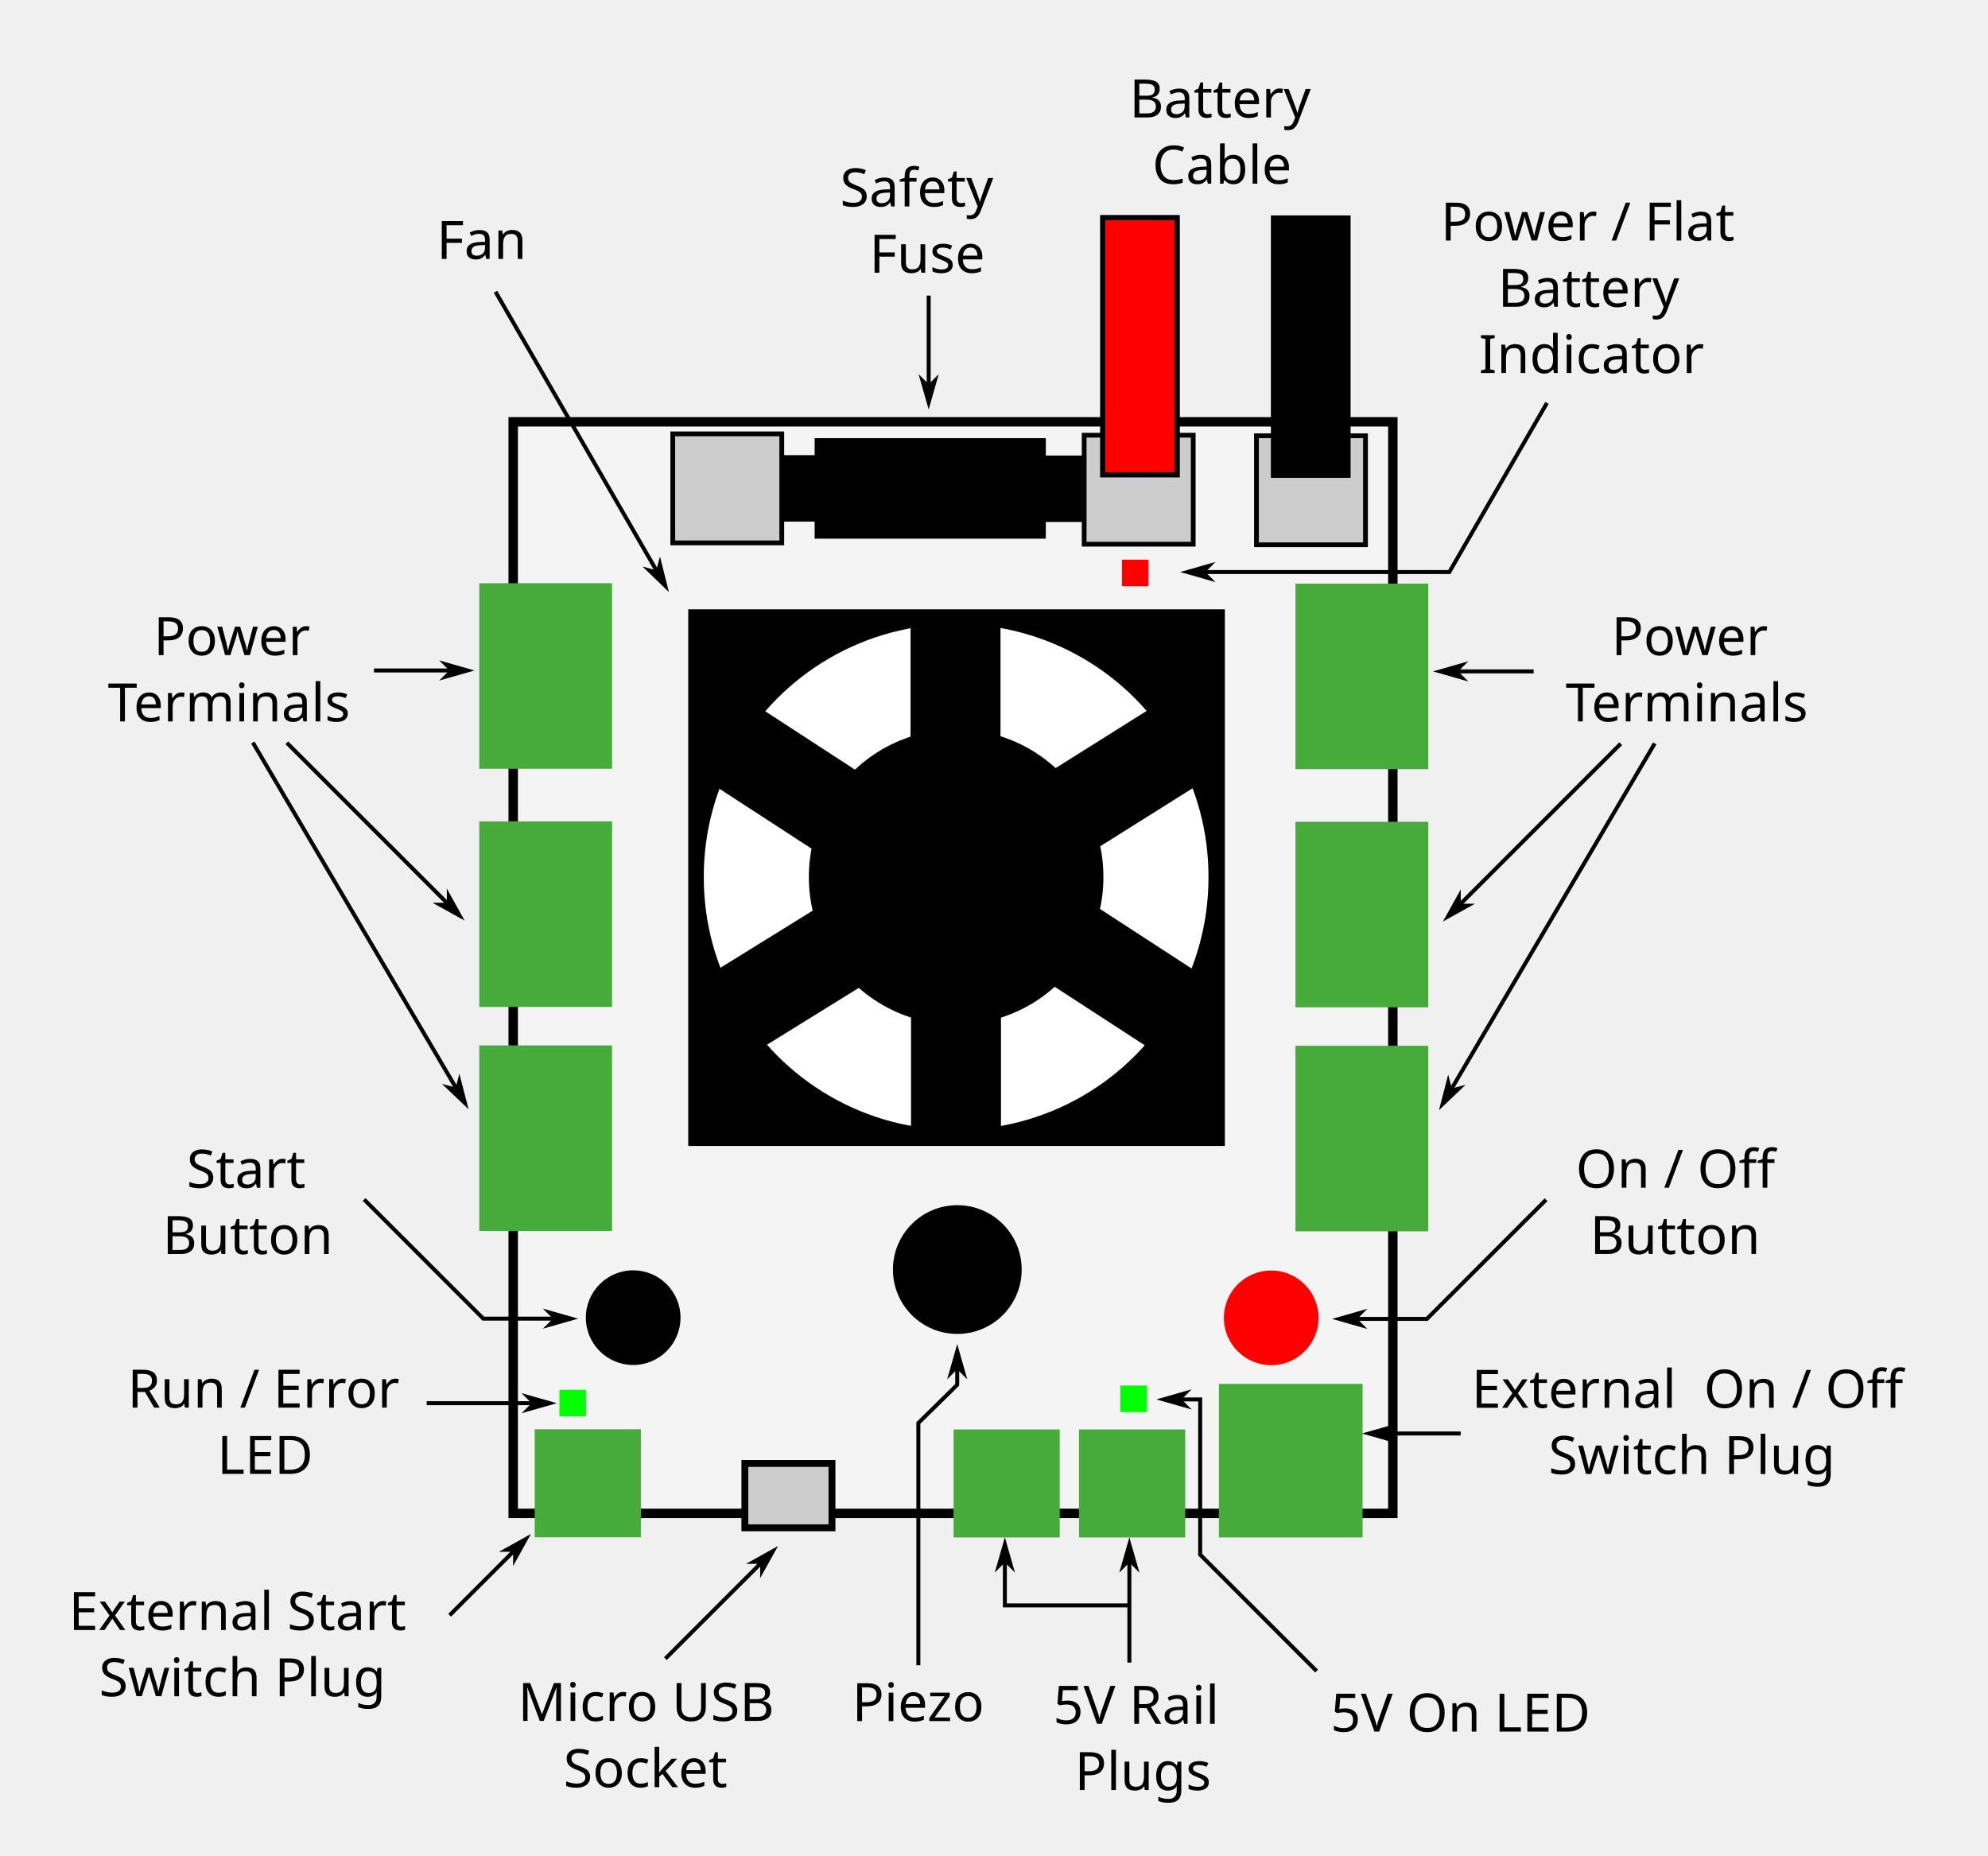
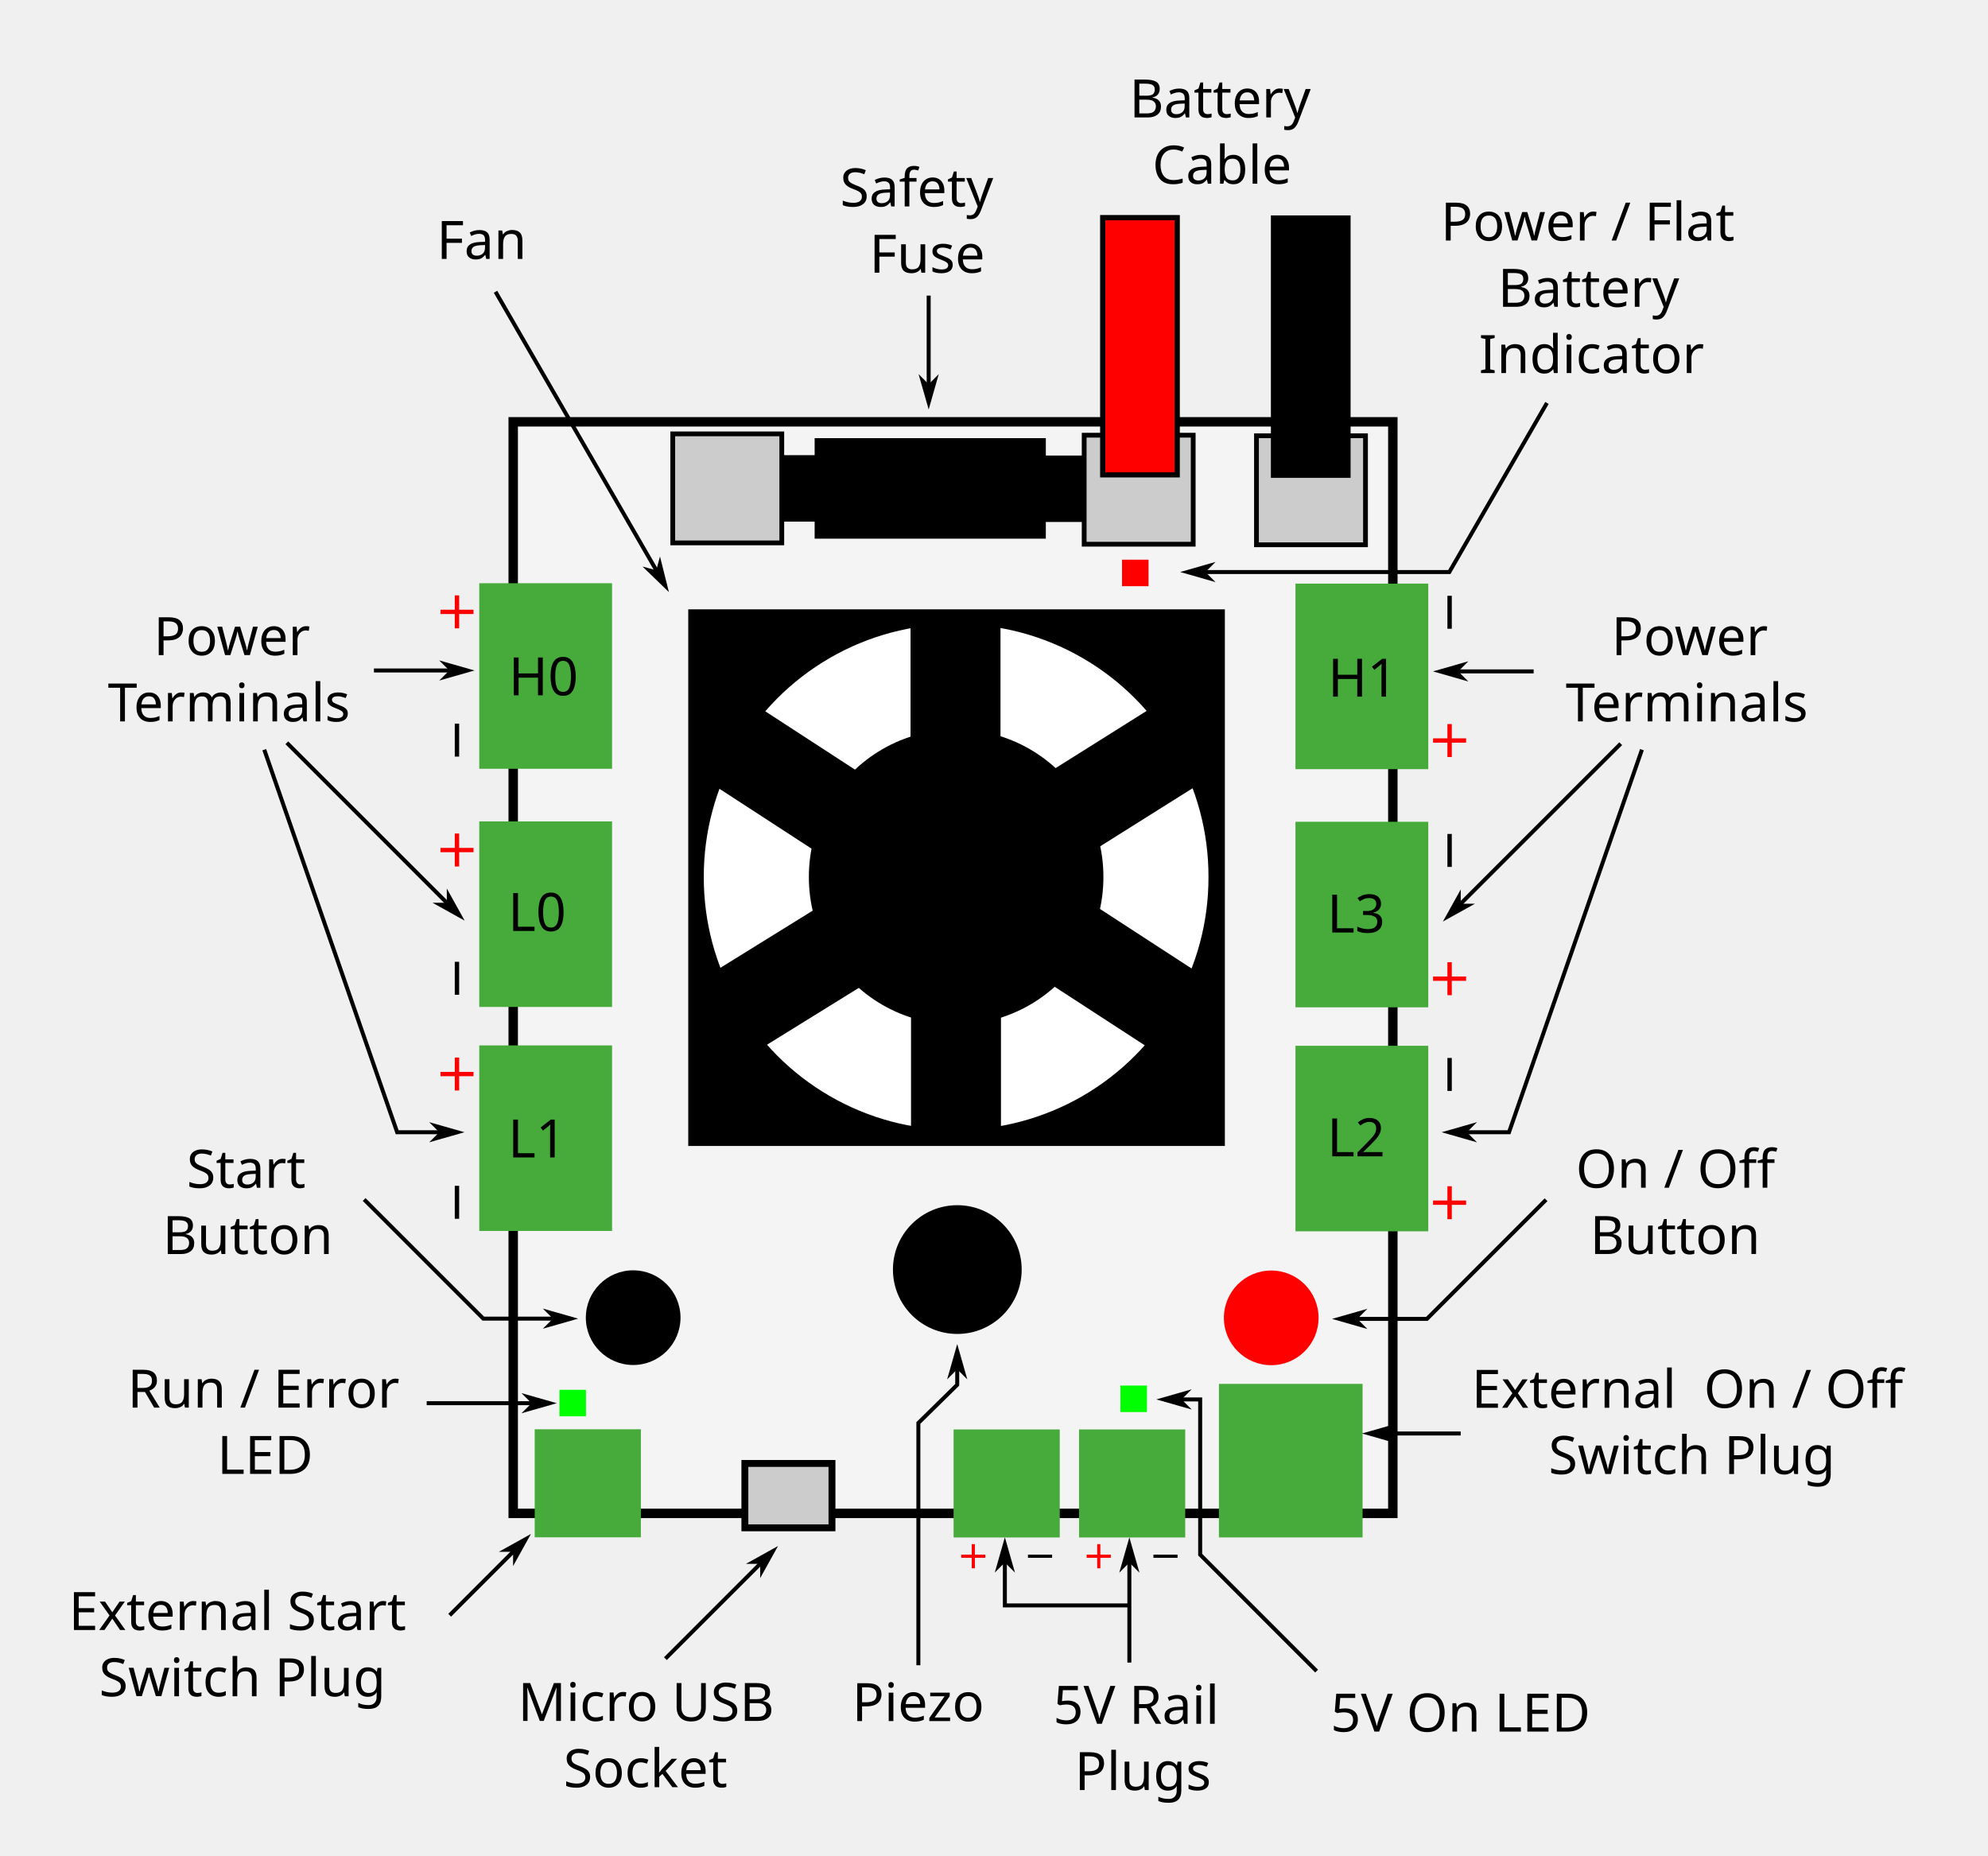
<svg xmlns="http://www.w3.org/2000/svg" version="1.2" width="1500" height="1400" id="svg2">
  <defs id="defs4">
    <marker refX="0" refY="0" orient="auto" id="Arrow1Mstart" style="overflow:visible">
      <path d="M 0,0 5,-5 -12.5,0 5,5 0,0 z" transform="matrix(0.4,0,0,0.4,4,0)" id="path4410" style="fill-rule:evenodd;stroke:#000000;stroke-width:1pt" />
    </marker>
    <marker refX="0" refY="0" orient="auto" id="Arrow1Mend" style="overflow:visible">
      <path d="M 0,0 5,-5 -12.5,0 5,5 0,0 z" transform="matrix(-0.4,0,0,-0.4,-4,0)" id="path4413" style="fill-rule:evenodd;stroke:#000000;stroke-width:1pt" />
    </marker>
    <marker refX="0" refY="0" orient="auto" id="Arrow1Send" style="overflow:visible">
      <path d="M 0,0 5,-5 -12.5,0 5,5 0,0 z" transform="matrix(-0.2,0,0,-0.2,-1.2,0)" id="path4419" style="fill-rule:evenodd;stroke:#000000;stroke-width:1pt" />
    </marker>
    <marker refX="0" refY="0" orient="auto" id="Arrow2Lend" style="overflow:visible">
      <path d="M 8.719,4.034 -2.207,0.016 8.719,-4.002 c -1.745,2.372 -1.735,5.617 -6e-7,8.035 z" transform="matrix(-1.1,0,0,-1.1,-1.1,0)" id="path4425" style="fill-rule:evenodd;stroke-width:0.625;stroke-linejoin:round" />
    </marker>
    <linearGradient id="linearGradient3759">
      <stop id="stop3761" style="stop-color:#00d2ff;stop-opacity:1" offset="0" />
    </linearGradient>
    <marker refX="0" refY="0" orient="auto" id="Arrow1Mend-8" style="overflow:visible">
      <path d="M 0,0 5,-5 -12.5,0 5,5 0,0 z" transform="matrix(-0.4,0,0,-0.4,-4,0)" id="path4413-6" style="fill-rule:evenodd;stroke:#000000;stroke-width:1pt" />
    </marker>
    <marker refX="0" refY="0" orient="auto" id="Arrow1Mend-4" style="overflow:visible">
      <path d="M 0,0 5,-5 -12.5,0 5,5 0,0 z" transform="matrix(-0.4,0,0,-0.4,-4,0)" id="path4413-9" style="fill-rule:evenodd;stroke:#000000;stroke-width:1pt" />
    </marker>
    <marker refX="0" refY="0" orient="auto" id="Arrow1Mend-4-3" style="overflow:visible">
      <path d="M 0,0 5,-5 -12.5,0 5,5 0,0 z" transform="matrix(-0.4,0,0,-0.4,-4,0)" id="path4413-9-3" style="fill-rule:evenodd;stroke:#000000;stroke-width:1pt" />
    </marker>
    <marker refX="0" refY="0" orient="auto" id="marker8810" style="overflow:visible">
      <path d="M 0,0 5,-5 -12.5,0 5,5 0,0 z" transform="matrix(-0.4,0,0,-0.4,-4,0)" id="path8812" style="fill-rule:evenodd;stroke:#000000;stroke-width:1pt" />
    </marker>
    <marker refX="0" refY="0" orient="auto" id="marker8814" style="overflow:visible">
      <path d="M 0,0 5,-5 -12.5,0 5,5 0,0 z" transform="matrix(-0.4,0,0,-0.4,-4,0)" id="path8816" style="fill-rule:evenodd;stroke:#000000;stroke-width:1pt" />
    </marker>
    <marker refX="0" refY="0" orient="auto" id="marker8814-8" style="overflow:visible">
      <path d="M 0,0 5,-5 -12.5,0 5,5 0,0 z" transform="matrix(-0.4,0,0,-0.4,-4,0)" id="path8816-7" style="fill-rule:evenodd;stroke:#000000;stroke-width:1pt" />
+     </marker>
+     <marker refX="0" refY="0" orient="auto" id="marker8814-9" style="overflow:visible">
+       <path d="M 0,0 5,-5 -12.5,0 5,5 0,0 z" transform="matrix(-0.4,0,0,-0.4,-4,0)" id="path8816-4" style="fill-rule:evenodd;stroke:#000000;stroke-width:1pt" />
+     </marker>
+     <marker refX="0" refY="0" orient="auto" id="marker8814-85" style="overflow:visible">
+       <path d="M 0,0 5,-5 -12.5,0 5,5 0,0 z" transform="matrix(-0.4,0,0,-0.4,-4,0)" id="path8816-3" style="fill-rule:evenodd;stroke:#000000;stroke-width:1pt" />
    </marker>
  </defs>
  <g transform="translate(0,347.6396)" id="layer1">
    <rect width="663.709" height="823.609" x="387.226" y="-29.378" id="rect2989" style="fill:#f4f4f4;fill-opacity:1;stroke:#000000;stroke-width:7.116;stroke-linecap:round;stroke-linejoin:miter;stroke-miterlimit:4;stroke-opacity:1;stroke-dasharray:none;stroke-dashoffset:0" />
    <rect width="100.203" height="140" x="361.619" y="92.426" id="rect3765" style="fill:#46ab3b;fill-opacity:1;stroke:none" />
    <rect width="100.203" height="140" x="361.619" y="272.127" id="rect3765-2" style="fill:#46ab3b;fill-opacity:1;stroke:none" />
    <rect width="100.203" height="140" x="361.619" y="441.147" id="rect3765-2-8" style="fill:#46ab3b;fill-opacity:1;stroke:none" />
    <rect width="80.106" height="81.513" x="403.457" y="730.782" id="rect3765-2-8-5" style="fill:#46ab3b;fill-opacity:1;stroke:none" />
    <rect width="100.203" height="140" x="977.463" y="92.706" id="rect3765-4" style="fill:#46ab3b;fill-opacity:1;stroke:none" />
    <rect width="100.203" height="140" x="977.463" y="272.407" id="rect3765-2-9" style="fill:#46ab3b;fill-opacity:1;stroke:none" />
    <rect width="100.203" height="140" x="977.463" y="441.426" id="rect3765-2-8-2" style="fill:#46ab3b;fill-opacity:1;stroke:none" />
    <rect width="80.106" height="81.513" x="719.511" y="730.914" id="rect3765-2-8-5-3" style="fill:#46ab3b;fill-opacity:1;stroke:none" />
    <rect width="80.106" height="81.513" x="814.171" y="730.914" id="rect3765-2-8-5-3-0" style="fill:#46ab3b;fill-opacity:1;stroke:none" />
    <rect width="108.39" height="115.858" x="919.714" y="696.537" id="rect3765-2-8-5-3-0-4" style="fill:#46ab3b;fill-opacity:1;stroke:none" />
    <path d="m 312.857,788.36 a 42.857,42.857 0 1 1 -85.714,0 42.857,42.857 0 1 1 85.714,0 z" transform="matrix(0.8333333,0,0,0.8333333,252.7448,-10.39751)" id="path4026" style="fill:#000000;fill-opacity:1;stroke:none" />
    <path d="m 312.857,788.36 a 42.857,42.857 0 1 1 -85.714,0 42.857,42.857 0 1 1 85.714,0 z" transform="matrix(1.133333,0,0,1.133333,416.3162,-283.1912)" id="path4026-1" style="fill:#000000;fill-opacity:1;stroke:none" />
    <path d="m 312.857,788.36 a 42.857,42.857 0 1 1 -85.714,0 42.857,42.857 0 1 1 85.714,0 z" transform="matrix(0.8333333,0,0,0.8333333,734.1734,-10.25466)" id="path4026-0" style="fill:#ff0000;fill-opacity:1;stroke:none" />
    <rect width="400" height="400" x="521.745" y="114.569" id="rect4064" style="fill:#000000;fill-opacity:1;stroke:#000000;stroke-width:4.9;stroke-miterlimit:4;stroke-opacity:1;stroke-dasharray:none" />
    <path d="m 485.714,301.217 a 134.286,134.286 0 1 1 -268.571,0 134.286,134.286 0 1 1 268.571,0 z" transform="matrix(1.417872,0,0,1.417342,223.1497,-112.8301)" id="path4070" style="fill:#ffffff;fill-opacity:1;stroke:none" />
    <path d="m 485.714,301.217 a 134.286,134.286 0 1 1 -268.571,0 134.286,134.286 0 1 1 268.571,0 z" transform="matrix(0.8274468,0,0,0.8271371,430.6421,64.94966)" id="path4070-3" style="fill:#000000;fill-opacity:1;stroke:none" />
    <rect width="67.857" height="97.143" x="687.031" y="120.855" id="rect4108" style="fill:#000000;fill-opacity:1;stroke:none" />
    <rect width="67.857" height="97.143" x="687.388" y="412.855" id="rect4108-7" style="fill:#000000;fill-opacity:1;stroke:none" />
    <rect width="67.857" height="97.143" x="88.324" y="579.204" transform="matrix(0.545007,-0.8384315,0.8384315,0.545007,0,0)" id="rect4108-6" style="fill:#000000;fill-opacity:1;stroke:none" />
    <rect width="67.857" height="97.143" x="100.932" y="879.984" transform="matrix(0.545007,-0.8384315,0.8384315,0.545007,0,0)" id="rect4108-6-6" style="fill:#000000;fill-opacity:1;stroke:none" />
    <rect width="67.857" height="97.143" x="-687.994" y="544.762" transform="matrix(-0.532058,-0.8467079,0.8467079,-0.532058,0,0)" id="rect4108-6-7" style="fill:#000000;fill-opacity:1;stroke:none" />
    <rect width="67.857" height="97.143" x="-679.316" y="252.403" transform="matrix(-0.5265134,-0.8501668,0.8501668,-0.5265134,0,0)" id="rect4108-6-7-6" style="fill:#000000;fill-opacity:1;stroke:none" />
    <rect width="65.714" height="48.571" x="562.031" y="756.569" id="rect4209" style="fill:#cccccc;fill-opacity:1;stroke:#000000;stroke-width:5.2;stroke-miterlimit:4;stroke-opacity:1;stroke-dasharray:none" />
    <rect width="82.258" height="82.258" x="948.044" y="-18.846" id="rect4213" style="fill:#cccccc;fill-opacity:1;stroke:#000000;stroke-width:3.599;stroke-miterlimit:4;stroke-opacity:1;stroke-dasharray:none" />
    <rect width="170.877" height="72.306" x="616.449" y="-15.269" id="rect4233" style="fill:#000000;fill-opacity:1;stroke:#000000;stroke-width:3.551;stroke-linecap:round;stroke-linejoin:miter;stroke-miterlimit:4;stroke-opacity:1;stroke-dasharray:none;stroke-dashoffset:0" />
    <rect width="82.258" height="82.258" x="818.044" y="-19.274" id="rect4213-3" style="fill:#cccccc;fill-opacity:1;stroke:#000000;stroke-width:3.599;stroke-miterlimit:4;stroke-opacity:1;stroke-dasharray:none" />
    <rect width="82.258" height="82.258" x="507.616" y="-20.274" id="rect4213-3-8" style="fill:#cccccc;fill-opacity:1;stroke:#000000;stroke-width:3.599;stroke-miterlimit:4;stroke-opacity:1;stroke-dasharray:none" />
    <rect width="45.714" height="47.143" x="592.031" y="-2.717" id="rect4289" style="fill:#000000;fill-opacity:1;stroke:#000000;stroke-width:3;stroke-linecap:round;stroke-linejoin:miter;stroke-miterlimit:4;stroke-opacity:1;stroke-dasharray:none;stroke-dashoffset:0" />
    <rect width="45.714" height="47.143" x="770.602" y="-2.431" id="rect4289-4" style="fill:#000000;fill-opacity:1;stroke:#000000;stroke-width:3;stroke-linecap:round;stroke-linejoin:miter;stroke-miterlimit:4;stroke-opacity:1;stroke-dasharray:none;stroke-dashoffset:0" />
    <rect width="20" height="20" x="845.416" y="697.797" id="rect4328" style="fill:#00ff00;fill-opacity:1;stroke:none" />
    <rect width="20" height="20" x="422.112" y="701" id="rect4328-2" style="fill:#00ff00;fill-opacity:1;stroke:none" />
    <rect width="20" height="20" x="846.609" y="74.654" id="rect4328-2-9" style="fill:#ff0000;fill-opacity:1;stroke:none" />
    <rect width="56.216" height="194.073" x="832.028" y="-183.43" id="rect4378" style="fill:#ff0000;fill-opacity:1;stroke:#000000;stroke-width:3.927;stroke-miterlimit:4;stroke-opacity:1;stroke-dasharray:none" />
    <rect width="56.216" height="194.073" x="960.885" y="-183.145" id="rect4378-1" style="fill:#000000;fill-opacity:1;stroke:#000000;stroke-width:3.927;stroke-miterlimit:4;stroke-opacity:1;stroke-dasharray:none" />
    <flowRoot transform="translate(0,-1066)" id="flowRoot6898" xml:space="preserve" style="font-size:18px;font-style:normal;font-weight:normal;line-height:125%;letter-spacing:0px;word-spacing:0px;fill:#000000;fill-opacity:1;stroke:none;font-family:Sans">
      <flowRegion id="flowRegion6900">
        <rect width="468.571" height="165.714" x="1060" y="61.217" id="rect6902" style="font-size:18px" />
      </flowRegion>
      <flowPara id="flowPara6904" />
    </flowRoot>
    <text x="852.154" y="-259.022" id="text3524" xml:space="preserve" style="font-size:40px;font-style:normal;font-variant:normal;font-weight:normal;font-stretch:normal;text-align:start;line-height:125%;letter-spacing:0px;word-spacing:0px;writing-mode:lr-tb;text-anchor:start;fill:#000000;fill-opacity:1;stroke:none;font-family:Sans;-inkscape-font-specification:Sans">
      <tspan x="852.154" y="-259.022" id="tspan3526">
        <tspan x="852.154" y="-259.022" id="tspan3528" style="font-size:40px;font-style:normal;font-variant:normal;font-weight:normal;font-stretch:normal;text-align:start;line-height:125%;writing-mode:lr-tb;text-anchor:start;font-family:Sans;-inkscape-font-specification:Sans">Battery</tspan>
        <tspan x="1000.279" y="-259.022" dx="0" id="tspan3530" style="font-size:40px;font-style:normal;font-variant:normal;font-weight:normal;font-stretch:normal;text-align:start;line-height:125%;writing-mode:lr-tb;text-anchor:start;font-family:Sans;-inkscape-font-specification:Sans" />
      </tspan>
      <tspan x="869.42" y="-209.022" id="tspan3532">
        <tspan x="869.42" y="-209.022" id="tspan3534" style="font-size:40px;font-style:normal;font-variant:normal;font-weight:normal;font-stretch:normal;text-align:start;line-height:125%;writing-mode:lr-tb;text-anchor:start;font-family:Sans;-inkscape-font-specification:Sans">Cable</tspan>
      </tspan>
    </text>
    <flowRoot transform="translate(0,-1066)" id="flowRoot7136" xml:space="preserve" style="font-size:40px;font-style:normal;font-weight:normal;line-height:125%;letter-spacing:0px;word-spacing:0px;fill:#000000;fill-opacity:1;stroke:none;font-family:Sans">
      <flowRegion id="flowRegion7138">
        <rect width="214.286" height="70" x="1347.143" y="348.36" id="rect7140" style="font-size:40px" />
      </flowRegion>
      <flowPara id="flowPara7142" />
    </flowRoot>
    <text x="1087.089" y="-166.152" id="text3536" xml:space="preserve" style="font-size:40px;font-style:normal;font-variant:normal;font-weight:normal;font-stretch:normal;text-align:start;line-height:125%;letter-spacing:0px;word-spacing:0px;writing-mode:lr-tb;text-anchor:start;fill:#000000;fill-opacity:1;stroke:none;font-family:Sans;-inkscape-font-specification:Sans">
      <tspan x="1087.089" y="-166.152" id="tspan3538">
        <tspan x="1087.089" y="-166.152" id="tspan3540" style="font-size:40px;font-style:normal;font-variant:normal;font-weight:normal;font-stretch:normal;text-align:start;line-height:125%;writing-mode:lr-tb;text-anchor:start;font-family:Sans;-inkscape-font-specification:Sans">Power / Flat </tspan>
      </tspan>
      <tspan x="1130.214" y="-116.152" id="tspan3542">
        <tspan x="1130.214" y="-116.152" id="tspan3544" style="font-size:40px;font-style:normal;font-variant:normal;font-weight:normal;font-stretch:normal;text-align:start;line-height:125%;writing-mode:lr-tb;text-anchor:start;font-family:Sans;-inkscape-font-specification:Sans">Battery</tspan>
        <tspan x="1278.339" y="-116.152" dx="0" id="tspan3546" style="font-size:40px;font-style:normal;font-variant:normal;font-weight:normal;font-stretch:normal;text-align:start;line-height:125%;writing-mode:lr-tb;text-anchor:start;font-family:Sans;-inkscape-font-specification:Sans" />
      </tspan>
      <tspan x="1115.839" y="-66.152" id="tspan3548">
        <tspan x="1115.839" y="-66.152" id="tspan3550" style="font-size:40px;font-style:normal;font-variant:normal;font-weight:normal;font-stretch:normal;text-align:start;line-height:125%;writing-mode:lr-tb;text-anchor:start;font-family:Sans;-inkscape-font-specification:Sans">Indicator</tspan>
      </tspan>
    </text>
    <path d="m 896.422,83.963 197.143,0 73.652,-127.568" id="path7154" style="fill:none;stroke:#000000;stroke-width:3;stroke-linecap:butt;stroke-linejoin:miter;stroke-miterlimit:4;stroke-opacity:1;stroke-dasharray:none;marker-start:url(#Arrow1Mstart)" />
    <path d="m 700.708,-44.608 0,-80" id="path7348" style="fill:none;stroke:#000000;stroke-width:3;stroke-linecap:butt;stroke-linejoin:miter;stroke-miterlimit:4;stroke-opacity:1;stroke-dasharray:none;marker-start:url(#Arrow1Mstart)" />
    <text x="633.855" y="-191.88" id="text3512" xml:space="preserve" style="font-size:40px;font-style:normal;font-variant:normal;font-weight:normal;font-stretch:normal;text-align:start;line-height:125%;letter-spacing:0px;word-spacing:0px;writing-mode:lr-tb;text-anchor:start;fill:#000000;fill-opacity:1;stroke:none;font-family:Sans;-inkscape-font-specification:Sans">
      <tspan x="633.855" y="-191.88" id="tspan3514">
        <tspan x="633.855" y="-191.88" id="tspan3516" style="font-size:40px;font-style:normal;font-variant:normal;font-weight:normal;font-stretch:normal;text-align:start;line-height:125%;writing-mode:lr-tb;text-anchor:start;font-family:Sans;-inkscape-font-specification:Sans">Safety</tspan>
        <tspan x="761.824" y="-191.88" dx="0" id="tspan3518" style="font-size:40px;font-style:normal;font-variant:normal;font-weight:normal;font-stretch:normal;text-align:start;line-height:125%;writing-mode:lr-tb;text-anchor:start;font-family:Sans;-inkscape-font-specification:Sans" />
      </tspan>
      <tspan x="645.613" y="-141.88" id="tspan3520">
        <tspan x="645.613" y="-141.88" id="tspan3522" style="font-size:40px;font-style:normal;font-variant:normal;font-weight:normal;font-stretch:normal;text-align:start;line-height:125%;writing-mode:lr-tb;text-anchor:start;font-family:Sans;-inkscape-font-specification:Sans"> Fuse</tspan>
      </tspan>
    </text>
    <text x="329.472" y="-152.266" id="text3410" xml:space="preserve" style="font-size:40px;font-style:normal;font-weight:normal;line-height:125%;letter-spacing:0px;word-spacing:0px;fill:#000000;fill-opacity:1;stroke:none;font-family:Sans">
      <tspan x="329.472" y="-152.266" id="tspan3412">
        <tspan x="329.472" y="-152.266" id="tspan3414">Fan</tspan>
      </tspan>
    </text>
    <path d="M 373.878,-127.498 501.756,93.994" id="path7560" style="fill:none;stroke:#000000;stroke-width:3;stroke-linecap:butt;stroke-linejoin:miter;stroke-miterlimit:4;stroke-opacity:1;stroke-dasharray:none;marker-end:url(#Arrow1Mend-4)" />
    <flowRoot transform="translate(0,-1066)" id="flowRoot7946" xml:space="preserve" style="font-size:40px;font-style:normal;font-weight:normal;line-height:125%;letter-spacing:0px;word-spacing:0px;fill:#000000;fill-opacity:1;stroke:none;font-family:Sans">
      <flowRegion id="flowRegion7948">
        <rect width="36.365" height="34.345" x="335.371" y="494.035" id="rect7950" style="font-size:40px" />
      </flowRegion>
      <flowPara id="flowPara7952">H0</flowPara>
    </flowRoot>
-     <flowRoot transform="translate(191.8884,-96.29386)" id="flowRoot7954" xml:space="preserve" style="font-size:40px;font-style:normal;font-weight:normal;line-height:125%;letter-spacing:0px;word-spacing:0px;fill:#000000;fill-opacity:1;stroke:none;font-family:Sans">
-       <flowRegion id="flowRegion7956">
-         <rect width="371.736" height="230.315" x="191.929" y="233.415" id="rect7958" style="font-size:40px" />
-       </flowRegion>
-       <flowPara id="flowPara7960">H0</flowPara>
-     </flowRoot>
-     <flowRoot transform="translate(810.04,-95.28949)" id="flowRoot7954-6" xml:space="preserve" style="font-size:40px;font-style:normal;font-weight:normal;line-height:125%;letter-spacing:0px;word-spacing:0px;fill:#000000;fill-opacity:1;stroke:none;font-family:Sans">
-       <flowRegion id="flowRegion7956-5">
-         <rect width="371.736" height="230.315" x="191.929" y="233.415" id="rect7958-9" style="font-size:40px" />
-       </flowRegion>
-       <flowPara id="flowPara7960-7">H1</flowPara>
-     </flowRoot>
-     <flowRoot transform="translate(191.4158,81.53322)" id="flowRoot7954-8" xml:space="preserve" style="font-size:40px;font-style:normal;font-weight:normal;line-height:125%;letter-spacing:0px;word-spacing:0px;fill:#000000;fill-opacity:1;stroke:none;font-family:Sans">
-       <flowRegion id="flowRegion7956-3">
-         <rect width="371.736" height="230.315" x="191.929" y="233.415" id="rect7958-0" style="font-size:40px" />
-       </flowRegion>
-       <flowPara id="flowPara7960-2">L0</flowPara>
-     </flowRoot>
-     <flowRoot transform="translate(191.4158,252.3904)" id="flowRoot7954-8-2" xml:space="preserve" style="font-size:40px;font-style:normal;font-weight:normal;line-height:125%;letter-spacing:0px;word-spacing:0px;fill:#000000;fill-opacity:1;stroke:none;font-family:Sans">
-       <flowRegion id="flowRegion7956-3-6">
-         <rect width="371.736" height="230.315" x="191.929" y="233.415" id="rect7958-0-0" style="font-size:40px" />
-       </flowRegion>
-       <flowPara id="flowPara7960-2-0">L1</flowPara>
-     </flowRoot>
-     <flowRoot transform="translate(809.4158,82.69561)" id="flowRoot7954-6-2" xml:space="preserve" style="font-size:40px;font-style:normal;font-weight:normal;line-height:125%;letter-spacing:0px;word-spacing:0px;fill:#000000;fill-opacity:1;stroke:none;font-family:Sans">
-       <flowRegion id="flowRegion7956-5-7">
-         <rect width="371.736" height="230.315" x="191.929" y="233.415" id="rect7958-9-6" style="font-size:40px" />
-       </flowRegion>
-       <flowPara id="flowPara7960-7-7">L3</flowPara>
-     </flowRoot>
-     <flowRoot transform="translate(809.4158,251.5528)" id="flowRoot7954-6-2-7" xml:space="preserve" style="font-size:40px;font-style:normal;font-weight:normal;line-height:125%;letter-spacing:0px;word-spacing:0px;fill:#000000;fill-opacity:1;stroke:none;font-family:Sans">
-       <flowRegion id="flowRegion7956-5-7-0">
-         <rect width="371.736" height="230.315" x="191.929" y="233.415" id="rect7958-9-6-0" style="font-size:40px" />
-       </flowRegion>
-       <flowPara id="flowPara7960-7-7-6">L2</flowPara>
-     </flowRoot>
+     <text x="383.826" y="176.982" id="text3255" xml:space="preserve" style="font-size:40px;font-style:normal;font-weight:normal;line-height:125%;letter-spacing:0px;word-spacing:0px;fill:#000000;fill-opacity:1;stroke:none;font-family:Sans">
+       <tspan x="383.826" y="176.982" id="tspan3257">
+         <tspan x="383.826" y="176.982" id="tspan3259">H0</tspan>
+       </tspan>
+     </text>
+     <text x="1001.977" y="177.987" id="text3249" xml:space="preserve" style="font-size:40px;font-style:normal;font-weight:normal;line-height:125%;letter-spacing:0px;word-spacing:0px;fill:#000000;fill-opacity:1;stroke:none;font-family:Sans">
+       <tspan x="1001.977" y="177.987" id="tspan3251">
+         <tspan x="1001.977" y="177.987" id="tspan3253">H1</tspan>
+       </tspan>
+     </text>
+     <text x="383.353" y="354.809" id="text3243" xml:space="preserve" style="font-size:40px;font-style:normal;font-weight:normal;line-height:125%;letter-spacing:0px;word-spacing:0px;fill:#000000;fill-opacity:1;stroke:none;font-family:Sans">
+       <tspan x="383.353" y="354.809" id="tspan3245">
+         <tspan x="383.353" y="354.809" id="tspan3247">L0</tspan>
+       </tspan>
+     </text>
+     <text x="383.353" y="525.667" id="text3237" xml:space="preserve" style="font-size:40px;font-style:normal;font-weight:normal;line-height:125%;letter-spacing:0px;word-spacing:0px;fill:#000000;fill-opacity:1;stroke:none;font-family:Sans">
+       <tspan x="383.353" y="525.667" id="tspan3239">
+         <tspan x="383.353" y="525.667" id="tspan3241">L1</tspan>
+       </tspan>
+     </text>
+     <text x="1001.353" y="355.972" id="text3231" xml:space="preserve" style="font-size:40px;font-style:normal;font-weight:normal;line-height:125%;letter-spacing:0px;word-spacing:0px;fill:#000000;fill-opacity:1;stroke:none;font-family:Sans">
+       <tspan x="1001.353" y="355.972" id="tspan3233">
+         <tspan x="1001.353" y="355.972" id="tspan3235">L3</tspan>
+       </tspan>
+     </text>
+     <text x="1001.353" y="524.829" id="text3225" xml:space="preserve" style="font-size:40px;font-style:normal;font-weight:normal;line-height:125%;letter-spacing:0px;word-spacing:0px;fill:#000000;fill-opacity:1;stroke:none;font-family:Sans">
+       <tspan x="1001.353" y="524.829" id="tspan3227">
+         <tspan x="1001.353" y="524.829" id="tspan3229">L2</tspan>
+       </tspan>
+     </text>
    <text x="115.912" y="146.678" id="text3500" xml:space="preserve" style="font-size:40px;font-style:normal;font-variant:normal;font-weight:normal;font-stretch:normal;text-align:start;line-height:125%;letter-spacing:0px;word-spacing:0px;writing-mode:lr-tb;text-anchor:start;fill:#000000;fill-opacity:1;stroke:none;font-family:Sans;-inkscape-font-specification:Sans">
      <tspan x="115.912" y="146.678" id="tspan3502">
        <tspan x="115.912" y="146.678" id="tspan3504" style="font-size:40px;font-style:normal;font-variant:normal;font-weight:normal;font-stretch:normal;text-align:start;line-height:125%;writing-mode:lr-tb;text-anchor:start;font-family:Sans;-inkscape-font-specification:Sans">Power</tspan>
        <tspan x="236.928" y="146.678" dx="0" id="tspan3506" style="font-size:40px;font-style:normal;font-variant:normal;font-weight:normal;font-stretch:normal;text-align:start;line-height:125%;writing-mode:lr-tb;text-anchor:start;font-family:Sans;-inkscape-font-specification:Sans" />
      </tspan>
      <tspan x="81.342" y="196.678" id="tspan3508">
        <tspan x="81.342" y="196.678" id="tspan3510" style="font-size:40px;font-style:normal;font-variant:normal;font-weight:normal;font-stretch:normal;text-align:start;line-height:125%;writing-mode:lr-tb;text-anchor:start;font-family:Sans;-inkscape-font-specification:Sans">Terminals</tspan>
      </tspan>
    </text>
    <text x="1215.889" y="146.682" id="text3567" xml:space="preserve" style="font-size:40px;font-style:normal;font-variant:normal;font-weight:normal;font-stretch:normal;text-align:start;line-height:125%;letter-spacing:0px;word-spacing:0px;writing-mode:lr-tb;text-anchor:start;fill:#000000;fill-opacity:1;stroke:none;font-family:Sans;-inkscape-font-specification:Sans">
      <tspan x="1215.889" y="146.682" id="tspan3569">
        <tspan x="1215.889" y="146.682" id="tspan3571" style="font-size:40px;font-style:normal;font-variant:normal;font-weight:normal;font-stretch:normal;text-align:start;line-height:125%;writing-mode:lr-tb;text-anchor:start;font-family:Sans;-inkscape-font-specification:Sans">Power</tspan>
        <tspan x="1336.904" y="146.682" dx="0" id="tspan3573" style="font-size:40px;font-style:normal;font-variant:normal;font-weight:normal;font-stretch:normal;text-align:start;line-height:125%;writing-mode:lr-tb;text-anchor:start;font-family:Sans;-inkscape-font-specification:Sans" />
      </tspan>
      <tspan x="1181.318" y="196.682" id="tspan3575">
        <tspan x="1181.318" y="196.682" id="tspan3577" style="font-size:40px;font-style:normal;font-variant:normal;font-weight:normal;font-stretch:normal;text-align:start;line-height:125%;writing-mode:lr-tb;text-anchor:start;font-family:Sans;-inkscape-font-specification:Sans">Terminals</tspan>
      </tspan>
    </text>
    <path d="m 282.136,158.249 70,0" id="path8168" style="fill:none;stroke:#000000;stroke-width:3;stroke-linecap:butt;stroke-linejoin:miter;stroke-miterlimit:4;stroke-opacity:1;stroke-dasharray:none;marker-end:url(#Arrow1Mend-4)" />
    <path d="m 216.422,212.82 130,130" id="path8362" style="fill:none;stroke:#000000;stroke-width:3;stroke-linecap:butt;stroke-linejoin:miter;stroke-miterlimit:4;stroke-opacity:1;stroke-dasharray:none;marker-end:url(#Arrow1Mend-4)" />
-     <path d="M 190.762,212.589 350.556,484.221" id="path8558" style="fill:none;stroke:#000000;stroke-width:3;stroke-linecap:butt;stroke-linejoin:miter;stroke-miterlimit:4;stroke-opacity:1;stroke-dasharray:none;marker-end:url(#Arrow1Mend-4)" />
    <path d="m 1157.169,158.941 -70,0" id="path8168-0" style="fill:none;stroke:#000000;stroke-width:3;stroke-linecap:butt;stroke-linejoin:miter;stroke-miterlimit:4;stroke-opacity:1;stroke-dasharray:none;marker-end:url(#Arrow1Mend-4)" />
    <path d="m 1222.883,213.513 -130,130" id="path8362-2" style="fill:none;stroke:#000000;stroke-width:3;stroke-linecap:butt;stroke-linejoin:miter;stroke-miterlimit:4;stroke-opacity:1;stroke-dasharray:none;marker-end:url(#Arrow1Mend-4)" />
-     <path d="M 1248.543,213.281 1088.75,484.913" id="path8558-0" style="fill:none;stroke:#000000;stroke-width:3;stroke-linecap:butt;stroke-linejoin:miter;stroke-miterlimit:4;stroke-opacity:1;stroke-dasharray:none;marker-end:url(#Arrow1Mend-4)" />
    <text x="140.829" y="548.559" id="text3488" xml:space="preserve" style="font-size:40px;font-style:normal;font-variant:normal;font-weight:normal;font-stretch:normal;text-align:start;line-height:125%;letter-spacing:0px;word-spacing:0px;writing-mode:lr-tb;text-anchor:start;fill:#000000;fill-opacity:1;stroke:none;font-family:Sans;-inkscape-font-specification:Sans">
      <tspan x="140.829" y="548.559" id="tspan3490">
        <tspan x="140.829" y="548.559" id="tspan3492" style="font-size:40px;font-style:normal;font-variant:normal;font-weight:normal;font-stretch:normal;text-align:start;line-height:125%;writing-mode:lr-tb;text-anchor:start;font-family:Sans;-inkscape-font-specification:Sans">Start</tspan>
        <tspan x="238.642" y="548.559" dx="0" id="tspan3494" style="font-size:40px;font-style:normal;font-variant:normal;font-weight:normal;font-stretch:normal;text-align:start;line-height:125%;writing-mode:lr-tb;text-anchor:start;font-family:Sans;-inkscape-font-specification:Sans" />
      </tspan>
      <tspan x="122.704" y="598.559" id="tspan3496">
        <tspan x="122.704" y="598.559" id="tspan3498" style="font-size:40px;font-style:normal;font-variant:normal;font-weight:normal;font-stretch:normal;text-align:start;line-height:125%;writing-mode:lr-tb;text-anchor:start;font-family:Sans;-inkscape-font-specification:Sans">Button</tspan>
      </tspan>
    </text>
    <text x="1188.986" y="548.524" id="text3579" xml:space="preserve" style="font-size:40px;font-style:normal;font-variant:normal;font-weight:normal;font-stretch:normal;text-align:start;line-height:125%;letter-spacing:0px;word-spacing:0px;writing-mode:lr-tb;text-anchor:start;fill:#000000;fill-opacity:1;stroke:none;font-family:Sans;-inkscape-font-specification:Sans">
      <tspan x="1188.986" y="548.524" id="tspan3581">
        <tspan x="1188.986" y="548.524" id="tspan3583" style="font-size:40px;font-style:normal;font-variant:normal;font-weight:normal;font-stretch:normal;text-align:start;line-height:125%;writing-mode:lr-tb;text-anchor:start;font-family:Sans;-inkscape-font-specification:Sans">On / Off</tspan>
        <tspan x="1344.454" y="548.524" dx="0" id="tspan3585" style="font-size:40px;font-style:normal;font-variant:normal;font-weight:normal;font-stretch:normal;text-align:start;line-height:125%;writing-mode:lr-tb;text-anchor:start;font-family:Sans;-inkscape-font-specification:Sans" />
      </tspan>
      <tspan x="1199.689" y="598.524" id="tspan3587">
        <tspan x="1199.689" y="598.524" id="tspan3589" style="font-size:40px;font-style:normal;font-variant:normal;font-weight:normal;font-stretch:normal;text-align:start;line-height:125%;writing-mode:lr-tb;text-anchor:start;font-family:Sans;-inkscape-font-specification:Sans">Button</tspan>
      </tspan>
    </text>
    <text x="51.912" y="882.23" id="text3464" xml:space="preserve" style="font-size:40px;font-style:normal;font-variant:normal;font-weight:normal;font-stretch:normal;text-align:start;line-height:125%;letter-spacing:0px;word-spacing:0px;writing-mode:lr-tb;text-anchor:start;fill:#000000;fill-opacity:1;stroke:none;font-family:Sans;-inkscape-font-specification:Sans">
      <tspan x="51.912" y="882.23" id="tspan3466">
        <tspan x="51.912" y="882.23" id="tspan3468" style="font-size:40px;font-style:normal;font-variant:normal;font-weight:normal;font-stretch:normal;text-align:start;line-height:125%;writing-mode:lr-tb;text-anchor:start;font-family:Sans;-inkscape-font-specification:Sans">External Start</tspan>
        <tspan x="328.63" y="882.23" dx="0" id="tspan3470" style="font-size:40px;font-style:normal;font-variant:normal;font-weight:normal;font-stretch:normal;text-align:start;line-height:125%;writing-mode:lr-tb;text-anchor:start;font-family:Sans;-inkscape-font-specification:Sans" />
      </tspan>
      <tspan x="74.724" y="932.23" id="tspan3472">
        <tspan x="74.724" y="932.23" id="tspan3474" style="font-size:40px;font-style:normal;font-variant:normal;font-weight:normal;font-stretch:normal;text-align:start;line-height:125%;writing-mode:lr-tb;text-anchor:start;font-family:Sans;-inkscape-font-specification:Sans">Switch Plug</tspan>
      </tspan>
    </text>
    <text x="1110.385" y="714.553" id="text3591" xml:space="preserve" style="font-size:40px;font-style:normal;font-variant:normal;font-weight:normal;font-stretch:normal;text-align:start;line-height:125%;letter-spacing:0px;word-spacing:0px;writing-mode:lr-tb;text-anchor:start;fill:#000000;fill-opacity:1;stroke:none;font-family:Sans;-inkscape-font-specification:Sans">
      <tspan x="1110.385" y="714.553" id="tspan3593">
        <tspan x="1110.385" y="714.553" id="tspan3595" style="font-size:40px;font-style:normal;font-variant:normal;font-weight:normal;font-stretch:normal;text-align:start;line-height:125%;writing-mode:lr-tb;text-anchor:start;font-family:Sans;-inkscape-font-specification:Sans">External  On / Off</tspan>
        <tspan x="1457.494" y="714.553" dx="0" id="tspan3597" style="font-size:40px;font-style:normal;font-variant:normal;font-weight:normal;font-stretch:normal;text-align:start;line-height:125%;writing-mode:lr-tb;text-anchor:start;font-family:Sans;-inkscape-font-specification:Sans" />
      </tspan>
      <tspan x="1168.393" y="764.553" id="tspan3599">
        <tspan x="1168.393" y="764.553" id="tspan3601" style="font-size:40px;font-style:normal;font-variant:normal;font-weight:normal;font-stretch:normal;text-align:start;line-height:125%;writing-mode:lr-tb;text-anchor:start;font-family:Sans;-inkscape-font-specification:Sans">Switch Plug</tspan>
      </tspan>
    </text>
    <text x="390.83" y="950.828" id="text3452" xml:space="preserve" style="font-size:40px;font-style:normal;font-variant:normal;font-weight:normal;font-stretch:normal;text-align:start;line-height:125%;letter-spacing:0px;word-spacing:0px;writing-mode:lr-tb;text-anchor:start;fill:#000000;fill-opacity:1;stroke:none;font-family:Sans;-inkscape-font-specification:Sans">
      <tspan x="390.83" y="950.828" id="tspan3454">
        <tspan x="390.83" y="950.828" id="tspan3456" style="font-size:40px;font-style:normal;font-variant:normal;font-weight:normal;font-stretch:normal;text-align:start;line-height:125%;writing-mode:lr-tb;text-anchor:start;font-family:Sans;-inkscape-font-specification:Sans">Micro USB</tspan>
        <tspan x="593.486" y="950.828" dx="0" id="tspan3458" style="font-size:40px;font-style:normal;font-variant:normal;font-weight:normal;font-stretch:normal;text-align:start;line-height:125%;writing-mode:lr-tb;text-anchor:start;font-family:Sans;-inkscape-font-specification:Sans" />
      </tspan>
      <tspan x="425.166" y="1000.828" id="tspan3460">
        <tspan x="425.166" y="1000.828" id="tspan3462" style="font-size:40px;font-style:normal;font-variant:normal;font-weight:normal;font-stretch:normal;text-align:start;line-height:125%;writing-mode:lr-tb;text-anchor:start;font-family:Sans;-inkscape-font-specification:Sans">Socket</tspan>
      </tspan>
    </text>
    <text x="794.674" y="953.018" id="text3434" xml:space="preserve" style="font-size:40px;font-style:normal;font-variant:normal;font-weight:normal;font-stretch:normal;text-align:start;line-height:125%;letter-spacing:0px;word-spacing:0px;writing-mode:lr-tb;text-anchor:start;fill:#000000;fill-opacity:1;stroke:none;font-family:Sans;-inkscape-font-specification:Sans">
      <tspan x="794.674" y="953.018" id="tspan3436">
        <tspan x="794.674" y="953.018" id="tspan3438" style="font-size:40px;font-style:normal;font-variant:normal;font-weight:normal;font-stretch:normal;text-align:start;line-height:125%;writing-mode:lr-tb;text-anchor:start;font-family:Sans;-inkscape-font-specification:Sans">5V Rail</tspan>
        <tspan x="933.971" y="953.018" dx="0" id="tspan3440" style="font-size:40px;font-style:normal;font-variant:normal;font-weight:normal;font-stretch:normal;text-align:start;line-height:125%;writing-mode:lr-tb;text-anchor:start;font-family:Sans;-inkscape-font-specification:Sans" />
      </tspan>
      <tspan x="810.885" y="1003.018" id="tspan3442">
        <tspan x="810.885" y="1003.018" id="tspan3444" style="font-size:40px;font-style:normal;font-variant:normal;font-weight:normal;font-stretch:normal;text-align:start;line-height:125%;writing-mode:lr-tb;text-anchor:start;font-family:Sans;-inkscape-font-specification:Sans">Plugs</tspan>
      </tspan>
    </text>
    <text x="96.241" y="714.443" id="text3476" xml:space="preserve" style="font-size:40px;font-style:normal;font-variant:normal;font-weight:normal;font-stretch:normal;text-align:start;line-height:125%;letter-spacing:0px;word-spacing:0px;writing-mode:lr-tb;text-anchor:start;fill:#000000;fill-opacity:1;stroke:none;font-family:Sans;-inkscape-font-specification:Sans">
      <tspan x="96.241" y="714.443" id="tspan3478">
        <tspan x="96.241" y="714.443" id="tspan3480" style="font-size:40px;font-style:normal;font-variant:normal;font-weight:normal;font-stretch:normal;text-align:start;line-height:125%;writing-mode:lr-tb;text-anchor:start;font-family:Sans;-inkscape-font-specification:Sans">Run / Error</tspan>
        <tspan x="309.835" y="714.443" dx="0" id="tspan3482" style="font-size:40px;font-style:normal;font-variant:normal;font-weight:normal;font-stretch:normal;text-align:start;line-height:125%;writing-mode:lr-tb;text-anchor:start;font-family:Sans;-inkscape-font-specification:Sans" />
      </tspan>
      <tspan x="163.858" y="764.443" id="tspan3484">
        <tspan x="163.858" y="764.443" id="tspan3486" style="font-size:40px;font-style:normal;font-variant:normal;font-weight:normal;font-stretch:normal;text-align:start;line-height:125%;writing-mode:lr-tb;text-anchor:start;font-family:Sans;-inkscape-font-specification:Sans">LED</tspan>
      </tspan>
    </text>
    <text x="1003.958" y="958.9" id="text3428" xml:space="preserve" style="font-size:40px;font-style:normal;font-variant:normal;font-weight:normal;font-stretch:normal;text-align:start;line-height:125%;letter-spacing:0px;word-spacing:0px;writing-mode:lr-tb;text-anchor:start;fill:#000000;fill-opacity:1;stroke:none;font-family:Sans;-inkscape-font-specification:Sans">
      <tspan x="1003.958" y="958.9" id="tspan3430">
        <tspan x="1003.958" y="958.9" id="tspan3432" style="font-size:40px;font-style:normal;font-variant:normal;font-weight:normal;font-stretch:normal;text-align:start;line-height:125%;writing-mode:lr-tb;text-anchor:start;font-family:Sans;-inkscape-font-specification:Sans">5V On LED</tspan>
      </tspan>
    </text>
    <text x="642.958" y="950.965" id="text3446" xml:space="preserve" style="font-size:40px;font-style:normal;font-variant:normal;font-weight:normal;font-stretch:normal;text-align:start;line-height:125%;letter-spacing:0px;word-spacing:0px;writing-mode:lr-tb;text-anchor:start;fill:#000000;fill-opacity:1;stroke:none;font-family:Sans;-inkscape-font-specification:Sans">
      <tspan x="642.958" y="950.965" id="tspan3448">
        <tspan x="642.958" y="950.965" id="tspan3450" style="font-size:40px;font-style:normal;font-variant:normal;font-weight:normal;font-stretch:normal;text-align:start;line-height:125%;writing-mode:lr-tb;text-anchor:start;font-family:Sans;-inkscape-font-specification:Sans">Piezo</tspan>
      </tspan>
    </text>
    <path d="m 274.761,557.406 89.904,89.904 65.66,0" id="path8944" style="fill:none;stroke:#000000;stroke-width:3;stroke-linecap:butt;stroke-linejoin:miter;stroke-miterlimit:4;stroke-opacity:1;stroke-dasharray:none;marker-end:url(#marker8814)" />
    <path d="m 321.959,711.106 92.249,0" id="path9144" style="fill:none;stroke:#000000;stroke-width:3;stroke-linecap:butt;stroke-linejoin:miter;stroke-miterlimit:4;stroke-opacity:1;stroke-dasharray:none;marker-end:url(#marker8814)" />
    <path d="m 339.279,871.106 57.143,-57.143" id="path9344" style="fill:none;stroke:#000000;stroke-width:3;stroke-linecap:butt;stroke-linejoin:miter;stroke-miterlimit:4;stroke-opacity:1;stroke-dasharray:none;marker-end:url(#marker8814)" />
    <path d="m 1166.55,557.595 -89.904,89.904 -65.66,0" id="path8944-3" style="fill:none;stroke:#000000;stroke-width:3;stroke-linecap:butt;stroke-linejoin:miter;stroke-miterlimit:4;stroke-opacity:1;stroke-dasharray:none;marker-end:url(#marker8814)" />
    <path d="m 1102.136,733.963 -68.571,0" id="path9766" style="fill:none;stroke:#000000;stroke-width:3;stroke-linecap:butt;stroke-linejoin:miter;stroke-miterlimit:4;stroke-opacity:1;stroke-dasharray:none;marker-end:url(#marker8814-8)" />
    <path d="m 878.422,708.249 27.143,0 0,117.143 87.857,87.857" id="path9968" style="fill:none;stroke:#000000;stroke-width:3;stroke-linecap:butt;stroke-linejoin:miter;stroke-miterlimit:4;stroke-opacity:1;stroke-dasharray:none;marker-start:url(#Arrow1Mstart)" />
    <path d="m 852.136,906.82 0,-88.571" id="path10170" style="fill:none;stroke:#000000;stroke-width:3;stroke-linecap:butt;stroke-linejoin:miter;stroke-miterlimit:4;stroke-opacity:1;stroke-dasharray:none;marker-end:url(#marker8814-8)" />
    <path d="m 758.199,818.169 0,45.518 92.827,0" id="path10372" style="fill:none;stroke:#000000;stroke-width:3;stroke-linecap:butt;stroke-linejoin:miter;stroke-miterlimit:4;stroke-opacity:1;stroke-dasharray:none;marker-start:url(#Arrow1Mstart)" />
    <path d="m 692.932,908.829 0,-182.791 29.315,-28.809 0,-24.836" id="path10976" style="fill:none;stroke:#000000;stroke-width:3;stroke-linecap:butt;stroke-linejoin:miter;stroke-miterlimit:4;stroke-opacity:1;stroke-dasharray:none;marker-end:url(#marker8814-8)" />
    <path d="m 502.046,903.868 80.812,-80.812" id="path11178" style="fill:none;stroke:#000000;stroke-width:3;stroke-linecap:butt;stroke-linejoin:miter;stroke-miterlimit:4;stroke-opacity:1;stroke-dasharray:none;marker-end:url(#marker8814-8)" />
+     <g transform="matrix(0,2.483293,-2.483293,0,2717.887,-3061.629)" id="g3193">
+       <g transform="translate(960.4086,-350.8015)" id="g3046">
+         <text x="311.811" y="1009.842" id="text3048" xml:space="preserve" style="font-size:16px;font-style:normal;font-weight:normal;fill:#000000;fill-opacity:1;stroke:none;font-family:Bitstream Vera Sans">
+           <tspan x="311.811" y="1009.842" id="tspan3050">−</tspan>
+         </text>
+         <text x="350.787" y="1009.842" id="text3052" xml:space="preserve" style="font-size:16px;font-style:normal;font-weight:normal;fill:#ff0000;fill-opacity:1;stroke:none;font-family:Bitstream Vera Sans">
+           <tspan x="350.787" y="1009.842" id="tspan3054">+</tspan>
+         </text>
+       </g>
+     </g>
+     <g transform="matrix(0,2.483293,-2.483293,0,2717.887,-2881.928)" id="g3193-2">
+       <g transform="translate(960.4086,-350.8015)" id="g3046-7">
+         <text x="311.811" y="1009.842" id="text3048-5" xml:space="preserve" style="font-size:16px;font-style:normal;font-weight:normal;fill:#000000;fill-opacity:1;stroke:none;font-family:Bitstream Vera Sans">
+           <tspan x="311.811" y="1009.842" id="tspan3050-7">−</tspan>
+         </text>
+         <text x="350.787" y="1009.842" id="text3052-7" xml:space="preserve" style="font-size:16px;font-style:normal;font-weight:normal;fill:#ff0000;fill-opacity:1;stroke:none;font-family:Bitstream Vera Sans">
+           <tspan x="350.787" y="1009.842" id="tspan3054-9">+</tspan>
+         </text>
+       </g>
+     </g>
+     <g transform="matrix(0,2.483293,-2.483293,0,2717.887,-2712.909)" id="g3193-1">
+       <g transform="translate(960.4086,-350.8015)" id="g3046-71">
+         <text x="311.811" y="1009.842" id="text3048-4" xml:space="preserve" style="font-size:16px;font-style:normal;font-weight:normal;fill:#000000;fill-opacity:1;stroke:none;font-family:Bitstream Vera Sans">
+           <tspan x="311.811" y="1009.842" id="tspan3050-4">−</tspan>
+         </text>
+         <text x="350.787" y="1009.842" id="text3052-2" xml:space="preserve" style="font-size:16px;font-style:normal;font-weight:normal;fill:#ff0000;fill-opacity:1;stroke:none;font-family:Bitstream Vera Sans">
+           <tspan x="350.787" y="1009.842" id="tspan3054-3">+</tspan>
+         </text>
+       </g>
+     </g>
+     <g transform="matrix(0,-2.483293,2.483293,0,-2150.47,1350.506)" id="g3046-9">
+       <text x="311.811" y="1009.842" id="text3048-42" xml:space="preserve" style="font-size:16px;font-style:normal;font-weight:normal;fill:#000000;fill-opacity:1;stroke:none;font-family:Bitstream Vera Sans">
+         <tspan x="311.811" y="1009.842" id="tspan3050-2">−</tspan>
+       </text>
+       <text x="350.787" y="1009.842" id="text3052-25" xml:space="preserve" style="font-size:16px;font-style:normal;font-weight:normal;fill:#ff0000;fill-opacity:1;stroke:none;font-family:Bitstream Vera Sans">
+         <tspan x="350.787" y="1009.842" id="tspan3054-2">+</tspan>
+       </text>
+     </g>
+     <g transform="matrix(0,-2.483293,2.483293,0,-2150.47,1181.486)" id="g3046-9-6">
+       <text x="311.811" y="1009.842" id="text3048-42-8" xml:space="preserve" style="font-size:16px;font-style:normal;font-weight:normal;fill:#000000;fill-opacity:1;stroke:none;font-family:Bitstream Vera Sans">
+         <tspan x="311.811" y="1009.842" id="tspan3050-2-2">−</tspan>
+       </text>
+       <text x="350.787" y="1009.842" id="text3052-25-3" xml:space="preserve" style="font-size:16px;font-style:normal;font-weight:normal;fill:#ff0000;fill-opacity:1;stroke:none;font-family:Bitstream Vera Sans">
+         <tspan x="350.787" y="1009.842" id="tspan3054-2-7">+</tspan>
+       </text>
+     </g>
+     <g transform="matrix(0,-2.483293,2.483293,0,-2150.47,1001.785)" id="g3046-9-3">
+       <text x="311.811" y="1009.842" id="text3048-42-81" xml:space="preserve" style="font-size:16px;font-style:normal;font-weight:normal;fill:#000000;fill-opacity:1;stroke:none;font-family:Bitstream Vera Sans">
+         <tspan x="311.811" y="1009.842" id="tspan3050-2-0">−</tspan>
+       </text>
+       <text x="350.787" y="1009.842" id="text3052-25-6" xml:space="preserve" style="font-size:16px;font-style:normal;font-weight:normal;fill:#ff0000;fill-opacity:1;stroke:none;font-family:Bitstream Vera Sans">
+         <tspan x="350.787" y="1009.842" id="tspan3054-2-3">+</tspan>
+       </text>
+     </g>
+     <path d="m 199.39,218.025 100.285,288.632 44.897,0" id="path8944-0" style="fill:none;stroke:#000000;stroke-width:3;stroke-linecap:butt;stroke-linejoin:miter;stroke-miterlimit:4;stroke-opacity:1;stroke-dasharray:none;marker-end:url(#marker8814)" />
+     <path d="m 1238.877,218.025 -100.285,288.632 -44.897,0" id="path8944-0-6" style="fill:none;stroke:#000000;stroke-width:3;stroke-linecap:butt;stroke-linejoin:miter;stroke-miterlimit:4;stroke-opacity:1;stroke-dasharray:none;marker-end:url(#marker8814)" />
+     <g transform="matrix(0,2.483293,-2.483293,0,2730.493,-2391.466)" id="g3193-1-6">
+       <g transform="matrix(0,0.7320921,-0.7320921,0,2031.499,503.9807)" id="g3046-71-0">
+         <text x="323.086" y="1009.842" id="text3048-4-2" xml:space="preserve" style="font-size:16px;font-style:normal;font-weight:normal;fill:#000000;fill-opacity:1;stroke:none;font-family:Bitstream Vera Sans">
+           <tspan x="323.086" y="1009.842" id="tspan3050-4-0">−</tspan>
+         </text>
+         <text x="350.787" y="1009.842" id="text3052-2-3" xml:space="preserve" style="font-size:16px;font-style:normal;font-weight:normal;fill:#ff0000;fill-opacity:1;stroke:none;font-family:Bitstream Vera Sans">
+           <tspan x="350.787" y="1009.842" id="tspan3054-3-2">+</tspan>
+         </text>
+       </g>
+       <g transform="matrix(0,0.7320921,-0.7320921,0,2031.499,542.0992)" id="g3046-71-0-1">
+         <text x="323.086" y="1009.842" id="text3048-4-2-8" xml:space="preserve" style="font-size:16px;font-style:normal;font-weight:normal;fill:#000000;fill-opacity:1;stroke:none;font-family:Bitstream Vera Sans">
+           <tspan x="323.086" y="1009.842" id="tspan3050-4-0-6">−</tspan>
+         </text>
+         <text x="350.787" y="1009.842" id="text3052-2-3-4" xml:space="preserve" style="font-size:16px;font-style:normal;font-weight:normal;fill:#ff0000;fill-opacity:1;stroke:none;font-family:Bitstream Vera Sans">
+           <tspan x="350.787" y="1009.842" id="tspan3054-3-2-0">+</tspan>
+         </text>
+       </g>
+     </g>
  </g>
</svg>
